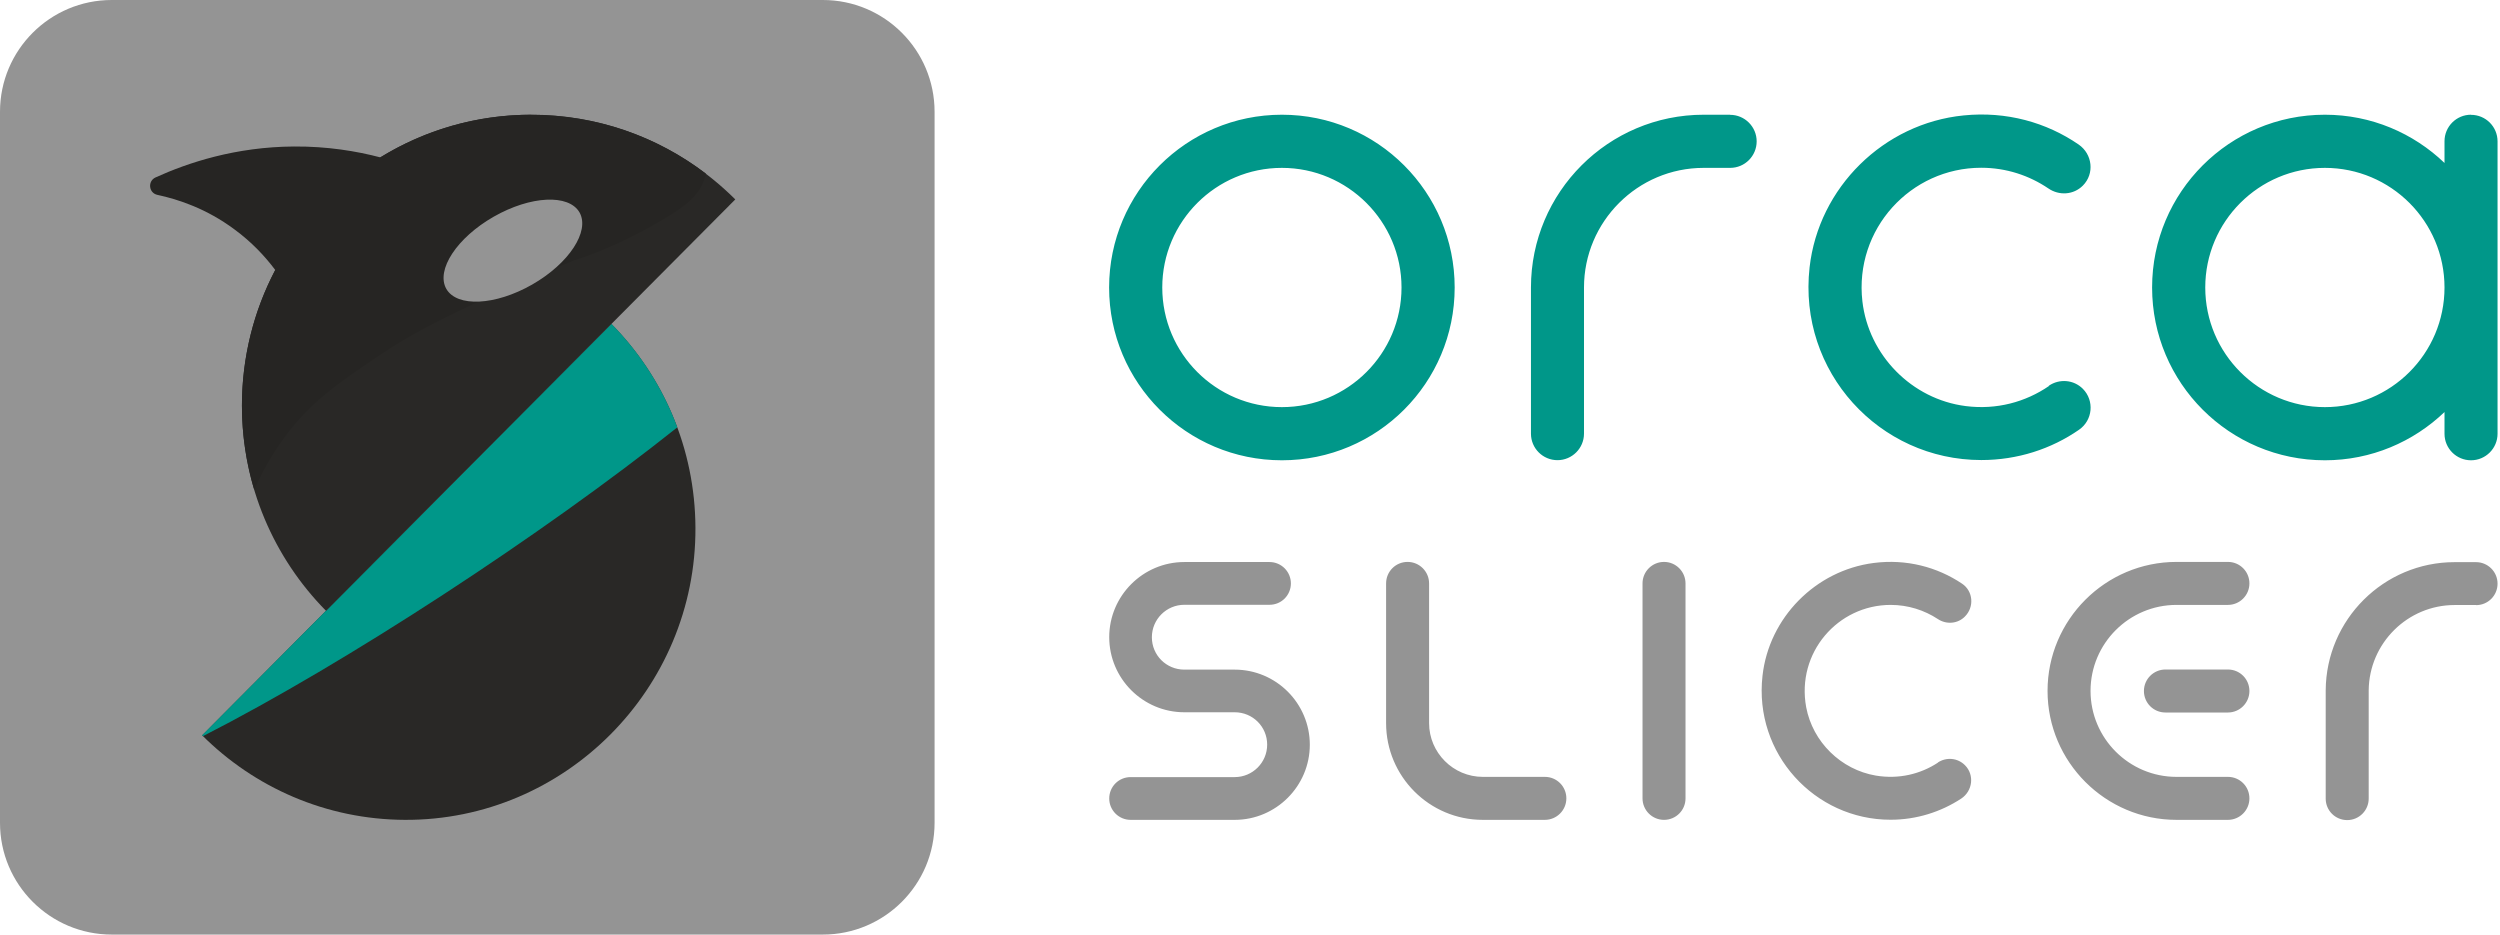
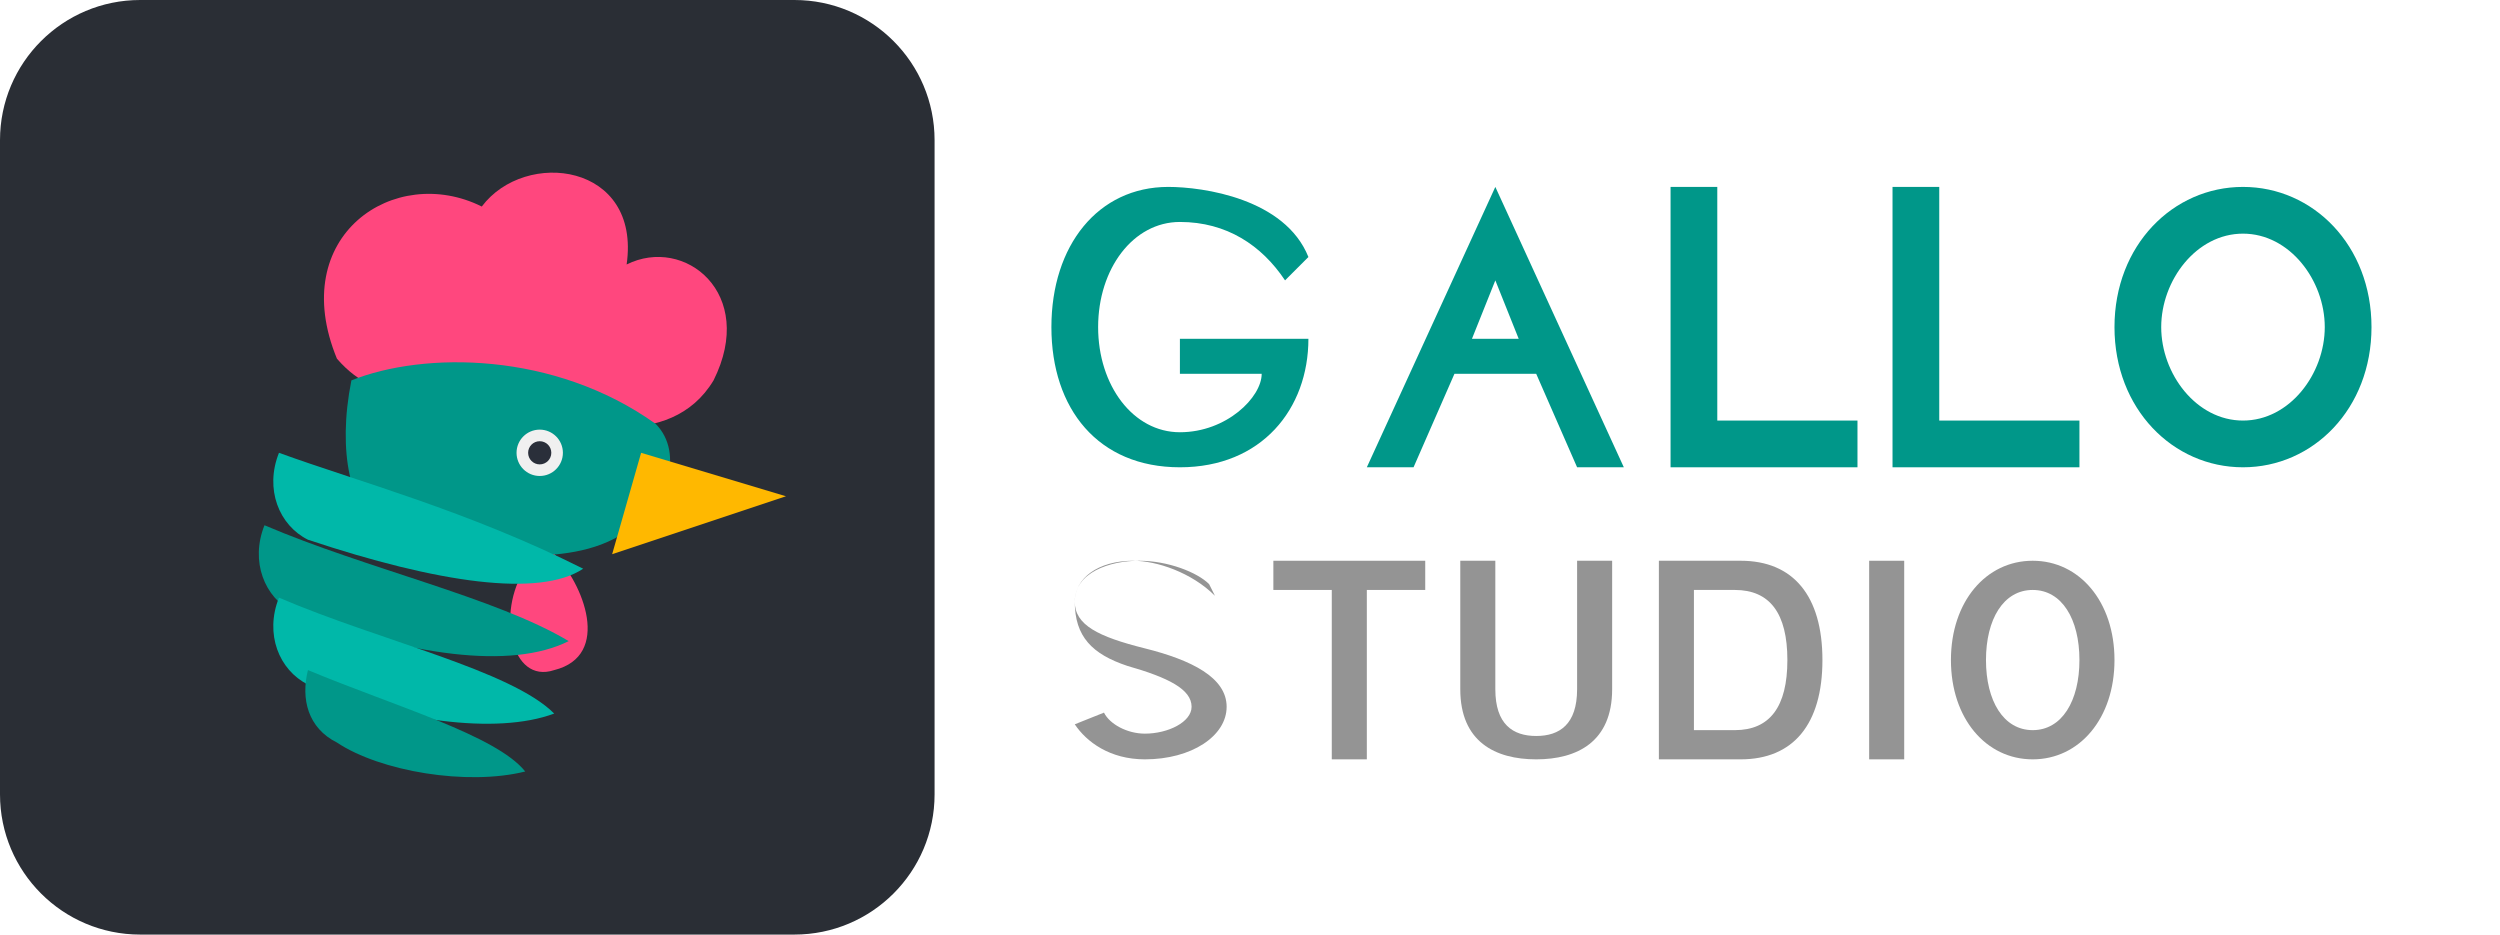
<svg xmlns="http://www.w3.org/2000/svg" id="a" width="214" height="80" viewBox="0 0 214 80">
-   <g id="b">
-     <g id="c">
-       <rect width="80" height="80" rx="9.57" ry="9.57" style="fill:#949494;" />
-     </g>
+   <rect width="80" height="80" rx="12" ry="12" style="fill:#2A2E35;" />
+   <g transform="translate(40,40) scale(0.62)">
+     <path d="M -18,-15 C -25,-32 -10,-42 2,-36 C 8,-44 24,-42 22,-28 C 30,-32 40,-24 34,-12 C 28,-2 14,-6 8,-8 C -4,-10 -12,-8 -18,-15 Z" fill="#FF477E" />
+     <path d="M -16,-12 C -6,-16 12,-16 26,-6 C 30,-2 28,6 20,10 C 12,14 -2,12 -12,8 C -16,6 -18,-2 -16,-12 Z" fill="#009789" />
+     <polygon points="24,-2 44,4 20,12" fill="#FFB800" />
+     <path d="M 12,12 C 16,16 20,26 12,28 C 6,30 4,20 8,14 Z" fill="#FF477E" />
+     <circle cx="10" cy="-2" r="3.2" fill="#F0F0F0" />
+     <circle cx="10" cy="-2" r="1.6" fill="#2A2F3A" />
+     <path d="M -26,-2 C -15,2 0,6 16,14 C 10,18 -4,16 -22,10 C -26,8 -28,3 -26,-2 Z" fill="#00B8A9" />
+     <path d="M -28,8 C -14,14 4,18 14,24 C 6,28 -8,26 -24,20 C -28,18 -30,13 -28,8 Z" fill="#009789" />
+     <path d="M -26,18 C -12,24 6,28 12,34 C 4,37 -10,35 -22,30 C -26,28 -28,23 -26,18 Z" fill="#00B8A9" />
+     <path d="M -22,28 C -10,33 4,37 8,42 C 0,44 -12,42 -18,38 C -22,36 -23,32 -22,28 Z" fill="#009789" />
  </g>
-   <g id="d">
-     <path id="e" d="M17.3,62.94c4.46,4.45,10.59,7.21,17.36,7.24,13.7.06,24.93-11.22,24.87-25-.03-6.81-2.77-12.97-7.2-17.45L17.31,62.94h0Z" style="fill:#292826;" />
-   </g>
-   <g id="f">
-     <path id="g" d="M52.32,27.73L17.3,62.94s.05.05.08.07c12.27-6.26,29.08-17.26,40.6-26.43-1.24-3.36-3.19-6.38-5.65-8.87" style="fill:#009789;" />
-   </g>
-   <g id="h">
-     <path id="i" d="M45.48,9.82c-13.67,0-24.77,11.15-24.77,24.91,0,6.85,2.75,13.05,7.2,17.56L62.94,17.07c-4.48-4.47-10.65-7.24-17.46-7.24" style="fill:#292826;" />
-   </g>
-   <g id="j">
-     <path id="k" d="M45.48,9.82c-4.74,0-9.17,1.34-12.93,3.65-2.02-.53-4.52-.95-7.39-.93-5,.03-9.08,1.39-11.85,2.65-.69.32-.58,1.33.16,1.49,1.82.39,4.22,1.19,6.59,2.95,1.5,1.1,2.64,2.33,3.5,3.48-1.82,3.47-2.85,7.42-2.85,11.61,0,2.5.37,4.92,1.05,7.2,1.04-2.32,2.14-3.87,2.5-4.36,2.27-3.13,4.68-4.76,8.23-7.15,2.62-1.77,6.26-3.84,16.7-8.14,0,0,3.27-.92,7.65-3.53,1.75-1.04,3.08-2.02,3.5-3.56.03-.11.06-.22.08-.32-4.15-3.17-9.33-5.04-14.95-5.04" style="fill:#262523;" />
-   </g>
-   <g id="l">
-     <path id="m" d="M49.61,18.19c.9,1.61-.91,4.37-4.06,6.17s-6.44,1.96-7.35.36c-.9-1.61.91-4.37,4.06-6.17,3.15-1.8,6.44-1.96,7.35-.36" style="fill:#949494;" />
-   </g>
-   <path d="M142.44,48.1c-1.01,0-1.84.82-1.84,1.84v18.4c0,1.01.82,1.84,1.84,1.84s1.84-.82,1.84-1.84v-18.4c0-1.01-.82-1.84-1.84-1.84ZM190.71,48.1h-4.4c-6.09,0-11.04,4.96-11.04,11.04s4.96,11.04,11.04,11.04h4.4c1.01,0,1.84-.82,1.84-1.84s-.82-1.84-1.84-1.84h-4.4c-4.06,0-7.36-3.3-7.36-7.36s3.3-7.36,7.36-7.36h4.4c1.01,0,1.84-.82,1.84-1.84s-.82-1.84-1.84-1.84v-.02.02ZM190.71,57.31h-5.35c-1.01,0-1.84.82-1.84,1.84s.82,1.84,1.84,1.84h5.35c1.01,0,1.84-.82,1.84-1.84s-.82-1.84-1.84-1.84ZM105.69,70.18h-8.91c-1.01,0-1.83-.82-1.83-1.83s.81-1.83,1.83-1.83h8.91c1.53,0,2.78-1.24,2.78-2.78s-1.24-2.77-2.78-2.77h-4.31c-3.55,0-6.43-2.89-6.43-6.43s2.89-6.43,6.43-6.43h7.29c1.01,0,1.83.82,1.83,1.83s-.81,1.83-1.83,1.83h-7.29c-1.53,0-2.78,1.24-2.78,2.78s1.24,2.77,2.78,2.77h4.31c3.55,0,6.43,2.89,6.43,6.43s-2.89,6.43-6.43,6.43h0ZM165.89,65.28c-1.49.98-3.35,1.44-5.32,1.11-2.99-.51-5.4-2.88-5.96-5.85-.86-4.67,2.71-8.76,7.23-8.76,1.49,0,2.88.45,4.04,1.21.73.49,1.71.41,2.32-.22h0c.81-.81.71-2.17-.25-2.81-2.12-1.42-4.76-2.13-7.56-1.77-4.98.64-8.97,4.69-9.52,9.66-.75,6.65,4.46,12.32,10.96,12.32,2.23,0,4.31-.67,6.05-1.81.98-.65,1.15-2.03.32-2.86h0c-.63-.63-1.59-.71-2.32-.23h.01ZM132.24,66.5h-5.31c-2.53,0-4.6-2.07-4.6-4.6v-11.96c0-1.01-.82-1.84-1.84-1.84s-1.84.82-1.84,1.84v11.96c0,4.57,3.71,8.28,8.28,8.28h5.31c1.01,0,1.84-.82,1.84-1.84s-.82-1.84-1.84-1.84h0ZM211.96,51.79h-1.84c-4.03,0-7.32,3.27-7.36,7.3v9.27c0,1.01-.82,1.84-1.84,1.84s-1.84-.82-1.84-1.84v-9.27c.04-6.06,4.98-10.97,11.03-10.97h1.84c1.01,0,1.84.82,1.84,1.84s-.82,1.84-1.84,1.84h0Z" style="fill:#949494;" />
-   <path d="M109.73,14.37c5.64,0,10.24,4.59,10.24,10.24s-4.59,10.24-10.24,10.24-10.24-4.59-10.24-10.24,4.59-10.24,10.24-10.24M109.73,9.82c-8.16,0-14.79,6.62-14.79,14.79s6.62,14.79,14.79,14.79,14.79-6.62,14.79-14.79-6.62-14.79-14.79-14.79h0ZM211.52,9.82c-1.26,0-2.27,1.02-2.27,2.27v1.86c-2.66-2.55-6.26-4.13-10.24-4.13-8.16,0-14.79,6.62-14.79,14.79s6.62,14.79,14.79,14.79c3.97,0,7.58-1.58,10.24-4.13v1.86c0,1.26,1.02,2.27,2.27,2.27s2.27-1.02,2.27-2.27V12.1c0-1.26-1.02-2.27-2.27-2.27h0ZM199.01,34.85c-5.64,0-10.24-4.59-10.24-10.24s4.59-10.24,10.24-10.24,10.24,4.59,10.24,10.24-4.59,10.24-10.24,10.24ZM148.11,9.82h-2.27c-8.16,0-14.79,6.62-14.79,14.79v12.51c0,1.26,1.02,2.27,2.27,2.27s2.27-1.02,2.27-2.27v-12.51c0-5.64,4.59-10.24,10.24-10.24h2.27c1.26,0,2.27-1.02,2.27-2.27s-1.02-2.27-2.27-2.27h0ZM175.38,33.05c-1.99,1.36-4.47,2.05-7.12,1.71-4.61-.59-8.31-4.35-8.84-8.97-.7-6.18,4.13-11.43,10.17-11.43,2.14,0,4.11.66,5.75,1.77.92.63,2.15.56,2.95-.24h0c1.02-1.02.83-2.7-.36-3.52-2.75-1.89-6.18-2.86-9.84-2.49-6.85.68-12.42,6.17-13.19,13.01-1,8.93,5.97,16.49,14.7,16.49,3.11,0,5.99-.95,8.36-2.59,1.18-.81,1.34-2.49.33-3.51h0c-.78-.78-2-.88-2.91-.26v.02h0Z" style="fill:#009789;" />
+   <path d="M 112,22 C 110,17 103,16 100,16 C 94,16 90,21 90,28 C 90,35 94,40 101,40 C 108,40 112,35 112,29 L 101,29 L 101,32 L 108,32 C 108,34 105,37 101,37 C 97,37 94,33 94,28 C 94,23 97,19 101,19 C 105,19 108,21 110,24 Z" fill="#009789" />
+   <path d="M 128,16 L 117,40 L 121,40 L 124.5,32 L 131.5,32 L 135,40 L 139,40 L 128,16 Z M 128,24 L 130,29 L 126,29 Z" fill="#009789" />
+   <path d="M 143,16 L 147,16 L 147,36 L 159,36 L 159,40 L 143,40 Z" fill="#009789" />
+   <path d="M 162,16 L 166,16 L 166,36 L 178,36 L 178,40 L 162,40 Z" fill="#009789" />
+   <path d="M 192,16 C 186,16 181,21 181,28 C 181,35 186,40 192,40 C 198,40 203,35 203,28 C 203,21 198,16 192,16 Z M 192,20 C 196,20 199,24 199,28 C 199,32 196,36 192,36 C 188,36 185,32 185,28 C 185,24 188,20 192,20 Z" fill="#009789" />
+   <path d="M 104,51 C 102,49 99,48 97,48 C 94,48 92,49.5 92,51.5 C 92,53.5 94,54.5 98,55.5 C 102,56.5 105,58 105,60.5 C 105,63 102,65 98,65 C 95,65 93,63.5 92,62 L 94.5,61 C 95,62 96.5,62.8 98,62.8 C 100,62.8 102,61.8 102,60.5 C 102,59 100,58 96.5,57 C 93.5,56 92,54.5 92,51.5 C 92,49 95,48 97.5,48 C 100,48 102.5,49 103.5,50 Z" fill="#949494" />
+   <path d="M 109,48 L 122,48 L 122,50.5 L 117,50.5 L 117,65 L 114,65 L 114,50.5 L 109,50.5 Z" fill="#949494" />
+   <path d="M 125,48 L 128,48 L 128,59 C 128,62 129.5,63 131.5,63 C 133.5,63 135,62 135,59 L 135,48 L 138,48 L 138,59 C 138,63.5 135,65 131.5,65 C 128,65 125,63.5 125,59 Z" fill="#949494" />
+   <path d="M 142,48 L 149,48 C 153.5,48 156,51 156,56.5 C 156,62 153.5,65 149,65 L 142,65 Z M 145,50.5 L 145,62.5 L 148.5,62.5 C 151.5,62.5 153,60.5 153,56.5 C 153,52.5 151.5,50.5 148.5,50.5 Z" fill="#949494" />
+   <path d="M 160,48 L 163,48 L 163,65 L 160,65 Z" fill="#949494" />
+   <path d="M 174,48 C 170,48 167,51.5 167,56.5 C 167,61.5 170,65 174,65 C 178,65 181,61.5 181,56.5 C 181,51.5 178,48 174,48 Z M 174,50.5 C 176.5,50.5 178,53 178,56.5 C 178,60 176.5,62.5 174,62.5 C 171.5,62.5 170,60 170,56.5 C 170,53 171.5,50.5 174,50.5 Z" fill="#949494" />
</svg>
